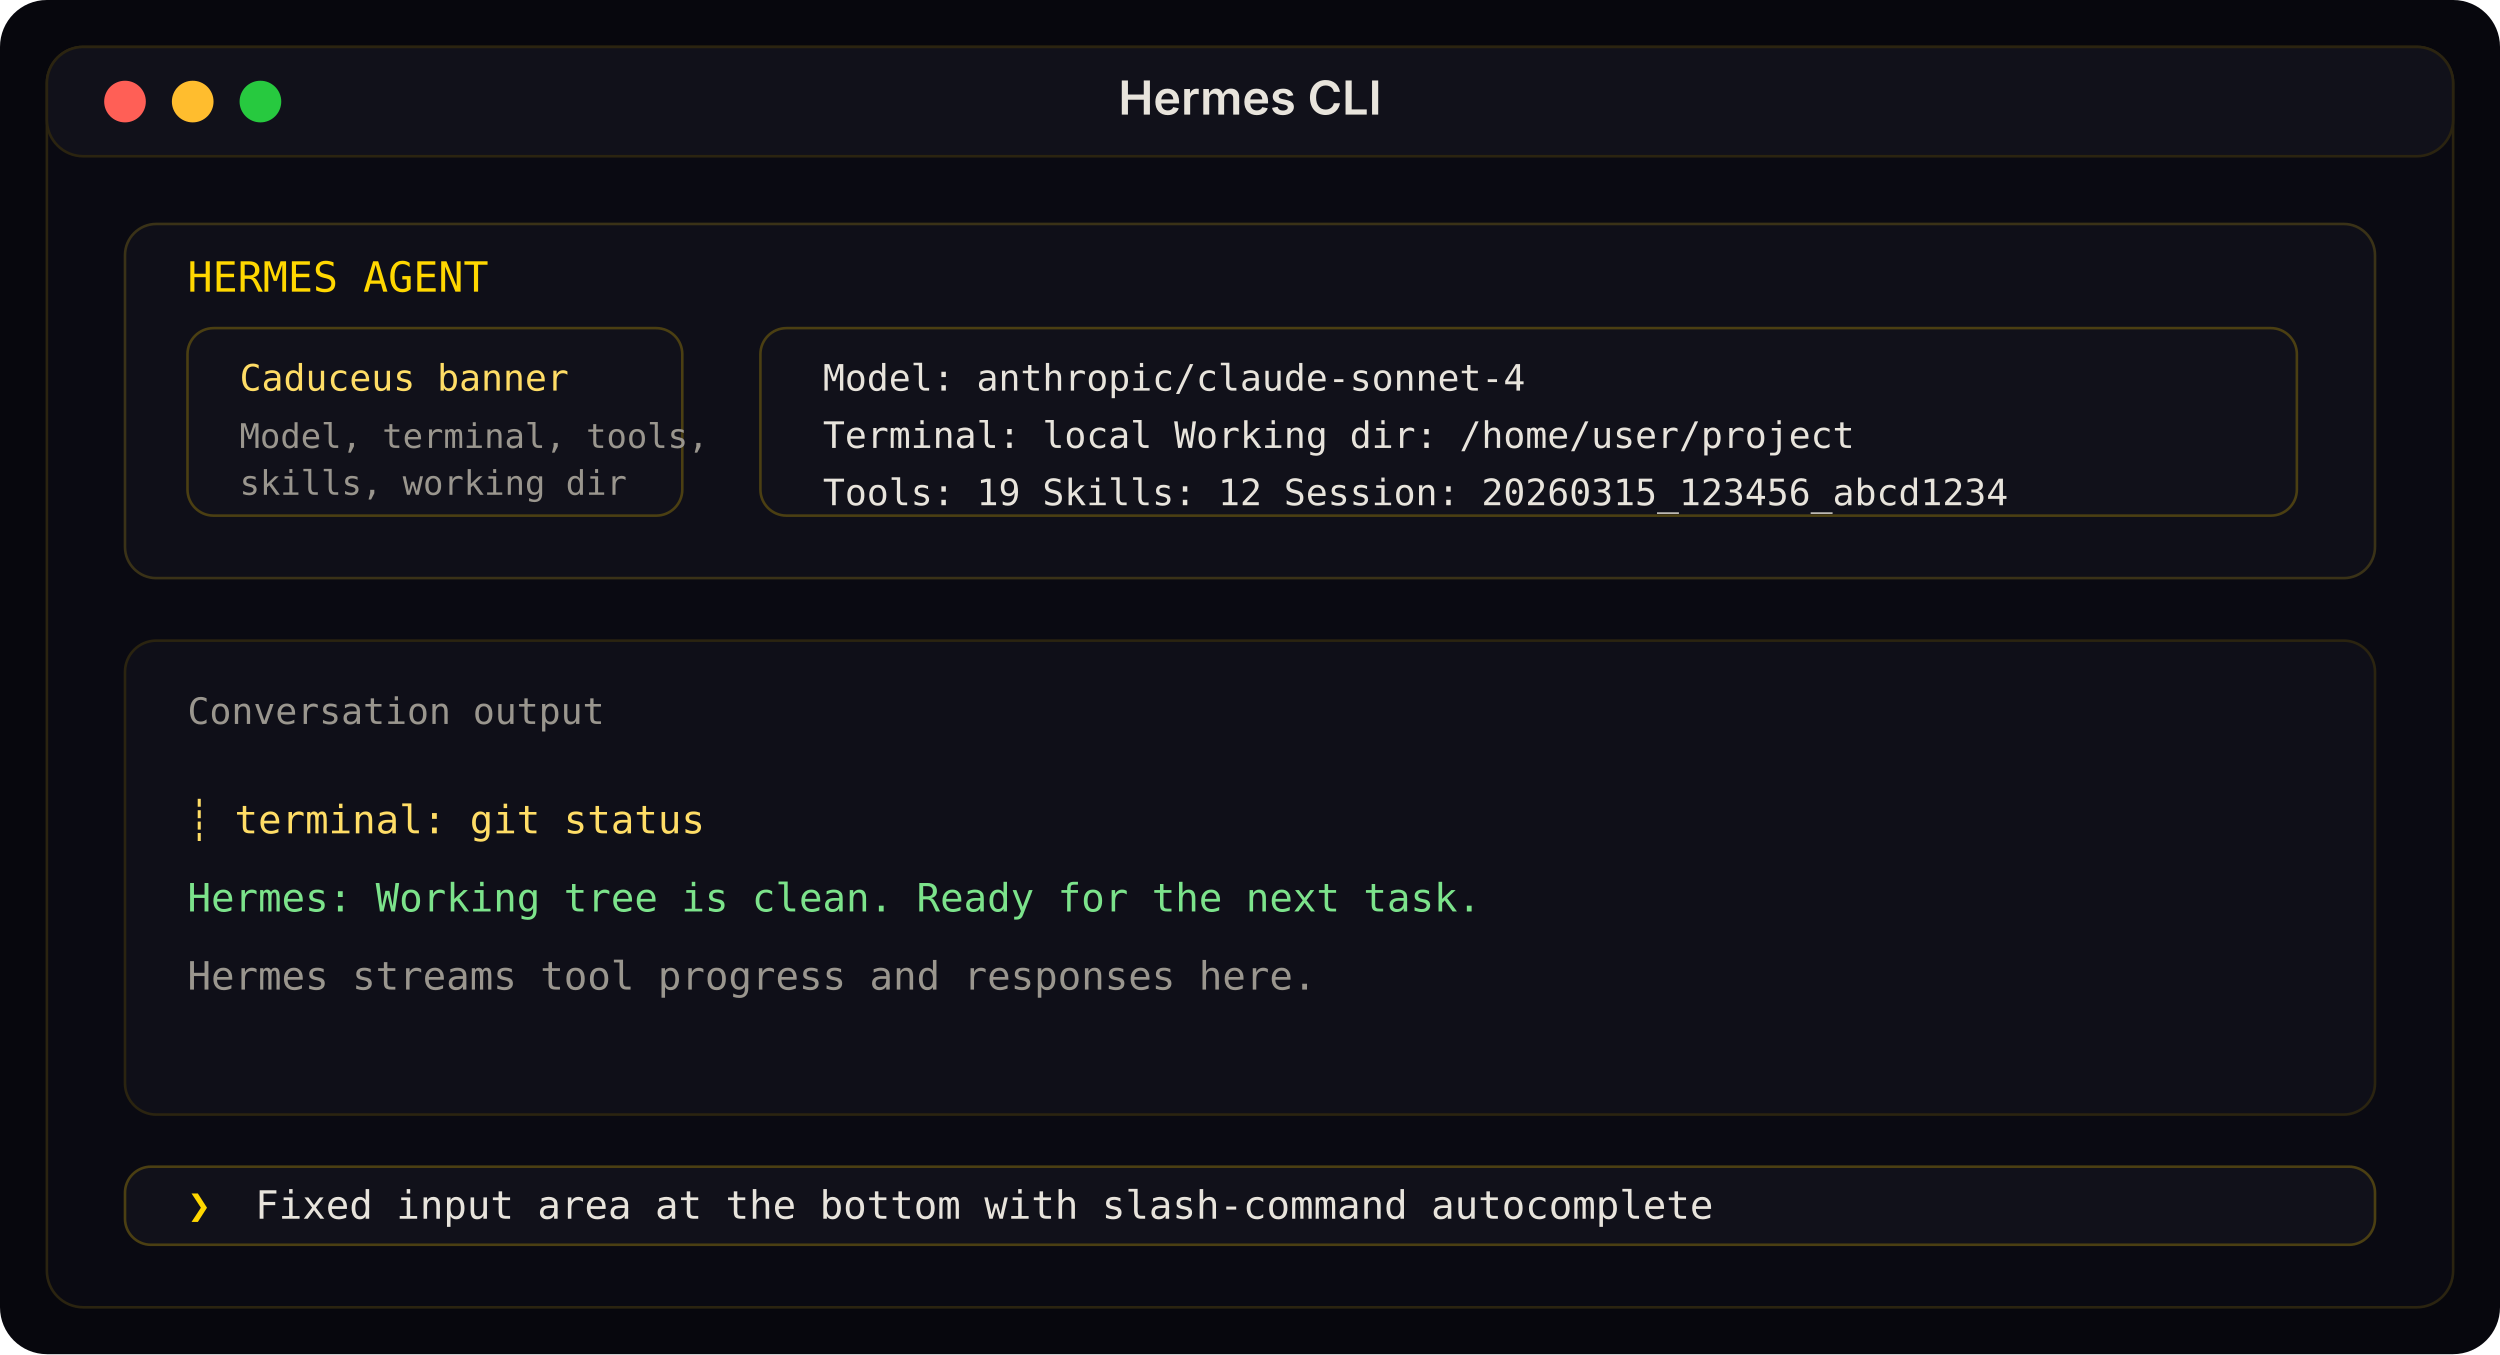
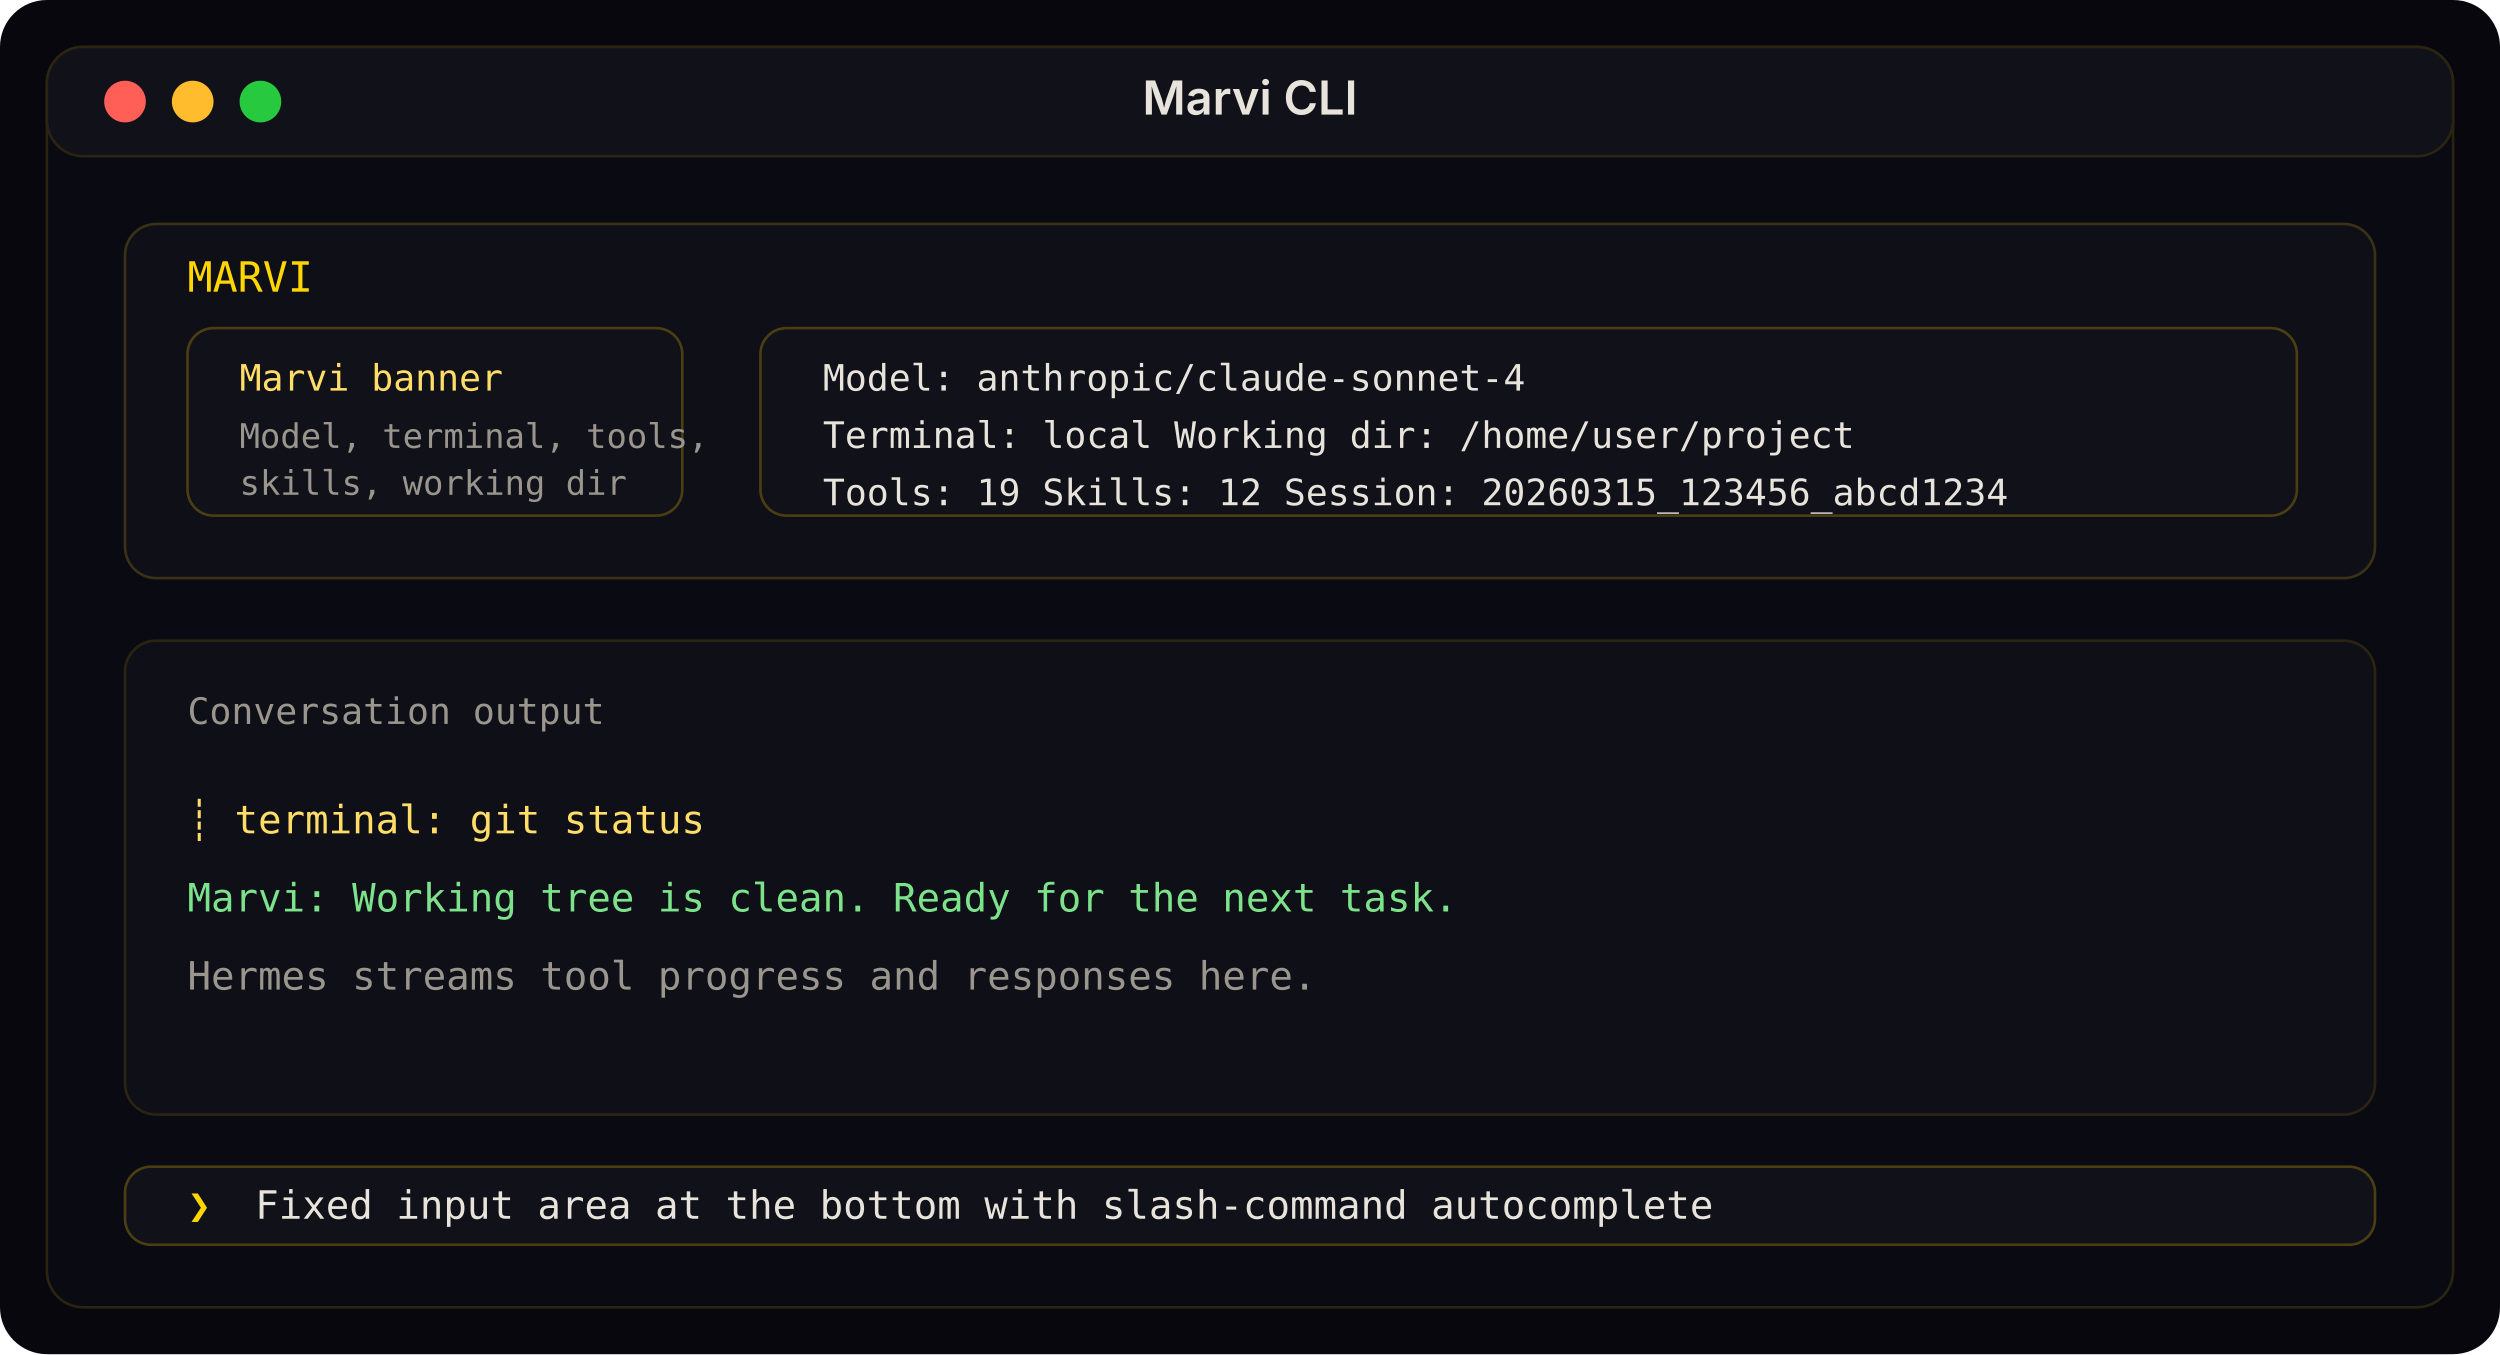
<svg xmlns="http://www.w3.org/2000/svg" width="960" height="520" viewBox="0 0 960 520" role="img" aria-labelledby="title desc">
  <rect width="960" height="520" rx="18" fill="#07070d" />
  <rect x="18" y="18" width="924" height="484" rx="14" fill="#0a0a12" stroke="#2b2410" />
  <rect x="18" y="18" width="924" height="42" rx="14" fill="#11111a" stroke="#2b2410" />
  <circle cx="48" cy="39" r="8" fill="#ff5f56" />
  <circle cx="74" cy="39" r="8" fill="#ffbd2e" />
  <circle cx="100" cy="39" r="8" fill="#27c93f" />
-   <text x="480" y="44" text-anchor="middle" fill="#e8e4dc" font-family="Inter, sans-serif" font-size="18" font-weight="600">Hermes CLI</text>
+   <text x="480" y="44" text-anchor="middle" fill="#e8e4dc" font-family="Inter, sans-serif" font-size="18" font-weight="600">Marvi CLI</text>
  <rect x="48" y="86" width="864" height="136" rx="12" fill="#0f0f18" stroke="#3a3217" />
-   <text x="72" y="112" fill="#ffd700" font-family="JetBrains Mono, monospace" font-size="16">HERMES AGENT</text>
+   <text x="72" y="112" fill="#ffd700" font-family="JetBrains Mono, monospace" font-size="16">MARVI</text>
  <rect x="72" y="126" width="190" height="72" rx="10" fill="#11111a" stroke="#4b3f12" />
-   <text x="92" y="150" fill="#ffdd66" font-family="JetBrains Mono, monospace" font-size="14">Caduceus banner</text>
+   <text x="92" y="150" fill="#ffdd66" font-family="JetBrains Mono, monospace" font-size="14">Marvi banner</text>
  <text x="92" y="172" fill="#9a968e" font-family="JetBrains Mono, monospace" font-size="13">Model, terminal, tools,</text>
  <text x="92" y="190" fill="#9a968e" font-family="JetBrains Mono, monospace" font-size="13">skills, working dir</text>
  <rect x="292" y="126" width="590" height="72" rx="10" fill="#11111a" stroke="#4b3f12" />
  <text x="316" y="150" fill="#e8e4dc" font-family="JetBrains Mono, monospace" font-size="14">Model: anthropic/claude-sonnet-4</text>
  <text x="316" y="172" fill="#e8e4dc" font-family="JetBrains Mono, monospace" font-size="14">Terminal: local   Working dir: /home/user/project</text>
  <text x="316" y="194" fill="#e8e4dc" font-family="JetBrains Mono, monospace" font-size="14">Tools: 19   Skills: 12   Session: 20260315_123456_abcd1234</text>
  <rect x="48" y="246" width="864" height="182" rx="12" fill="#0f0f18" stroke="#2b2410" />
  <text x="72" y="278" fill="#9a968e" font-family="JetBrains Mono, monospace" font-size="14">Conversation output</text>
  <text x="72" y="320" fill="#ffdd66" font-family="JetBrains Mono, monospace" font-size="15">┊ terminal: git status</text>
-   <text x="72" y="350" fill="#7ce38b" font-family="JetBrains Mono, monospace" font-size="15">Hermes: Working tree is clean. Ready for the next task.</text>
+   <text x="72" y="350" fill="#7ce38b" font-family="JetBrains Mono, monospace" font-size="15">Marvi: Working tree is clean. Ready for the next task.</text>
  <text x="72" y="380" fill="#9a968e" font-family="JetBrains Mono, monospace" font-size="15">Hermes streams tool progress and responses here.</text>
  <rect x="48" y="448" width="864" height="30" rx="10" fill="#11111a" stroke="#4b3f12" />
  <text x="72" y="468" fill="#ffd700" font-family="JetBrains Mono, monospace" font-size="15">❯</text>
  <text x="98" y="468" fill="#e8e4dc" font-family="JetBrains Mono, monospace" font-size="15">Fixed input area at the bottom with slash-command autocomplete</text>
</svg>
